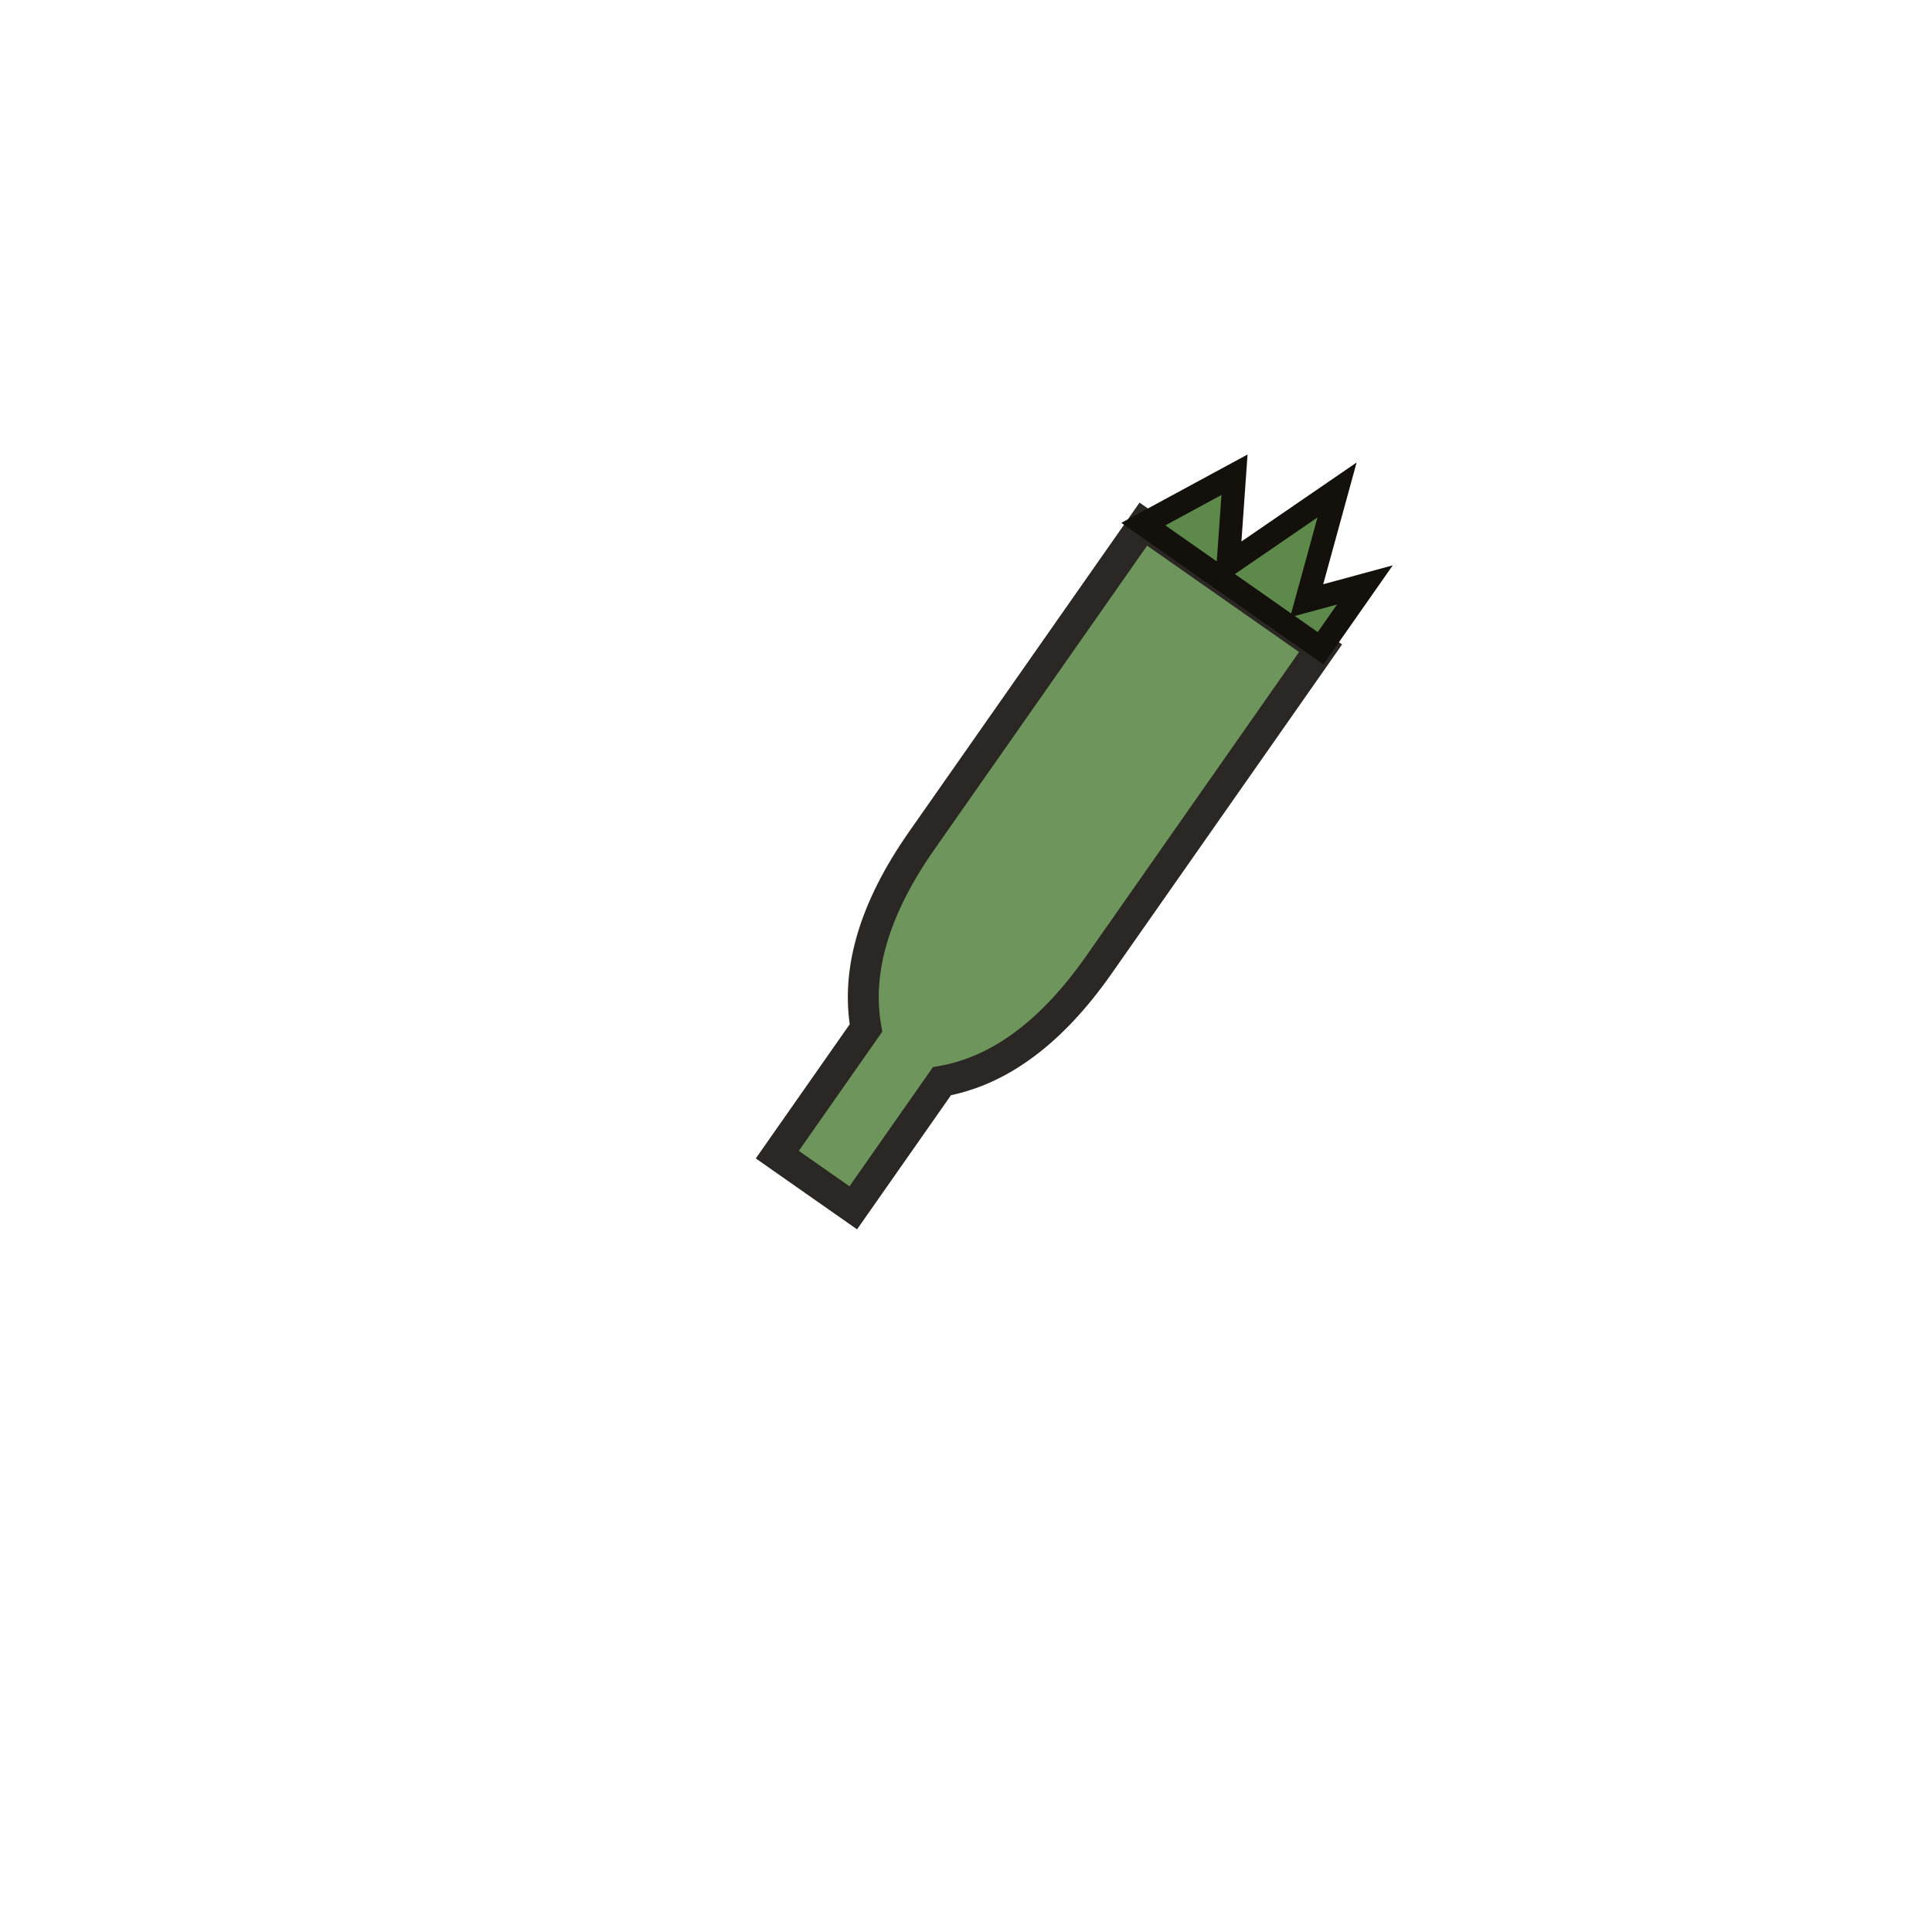
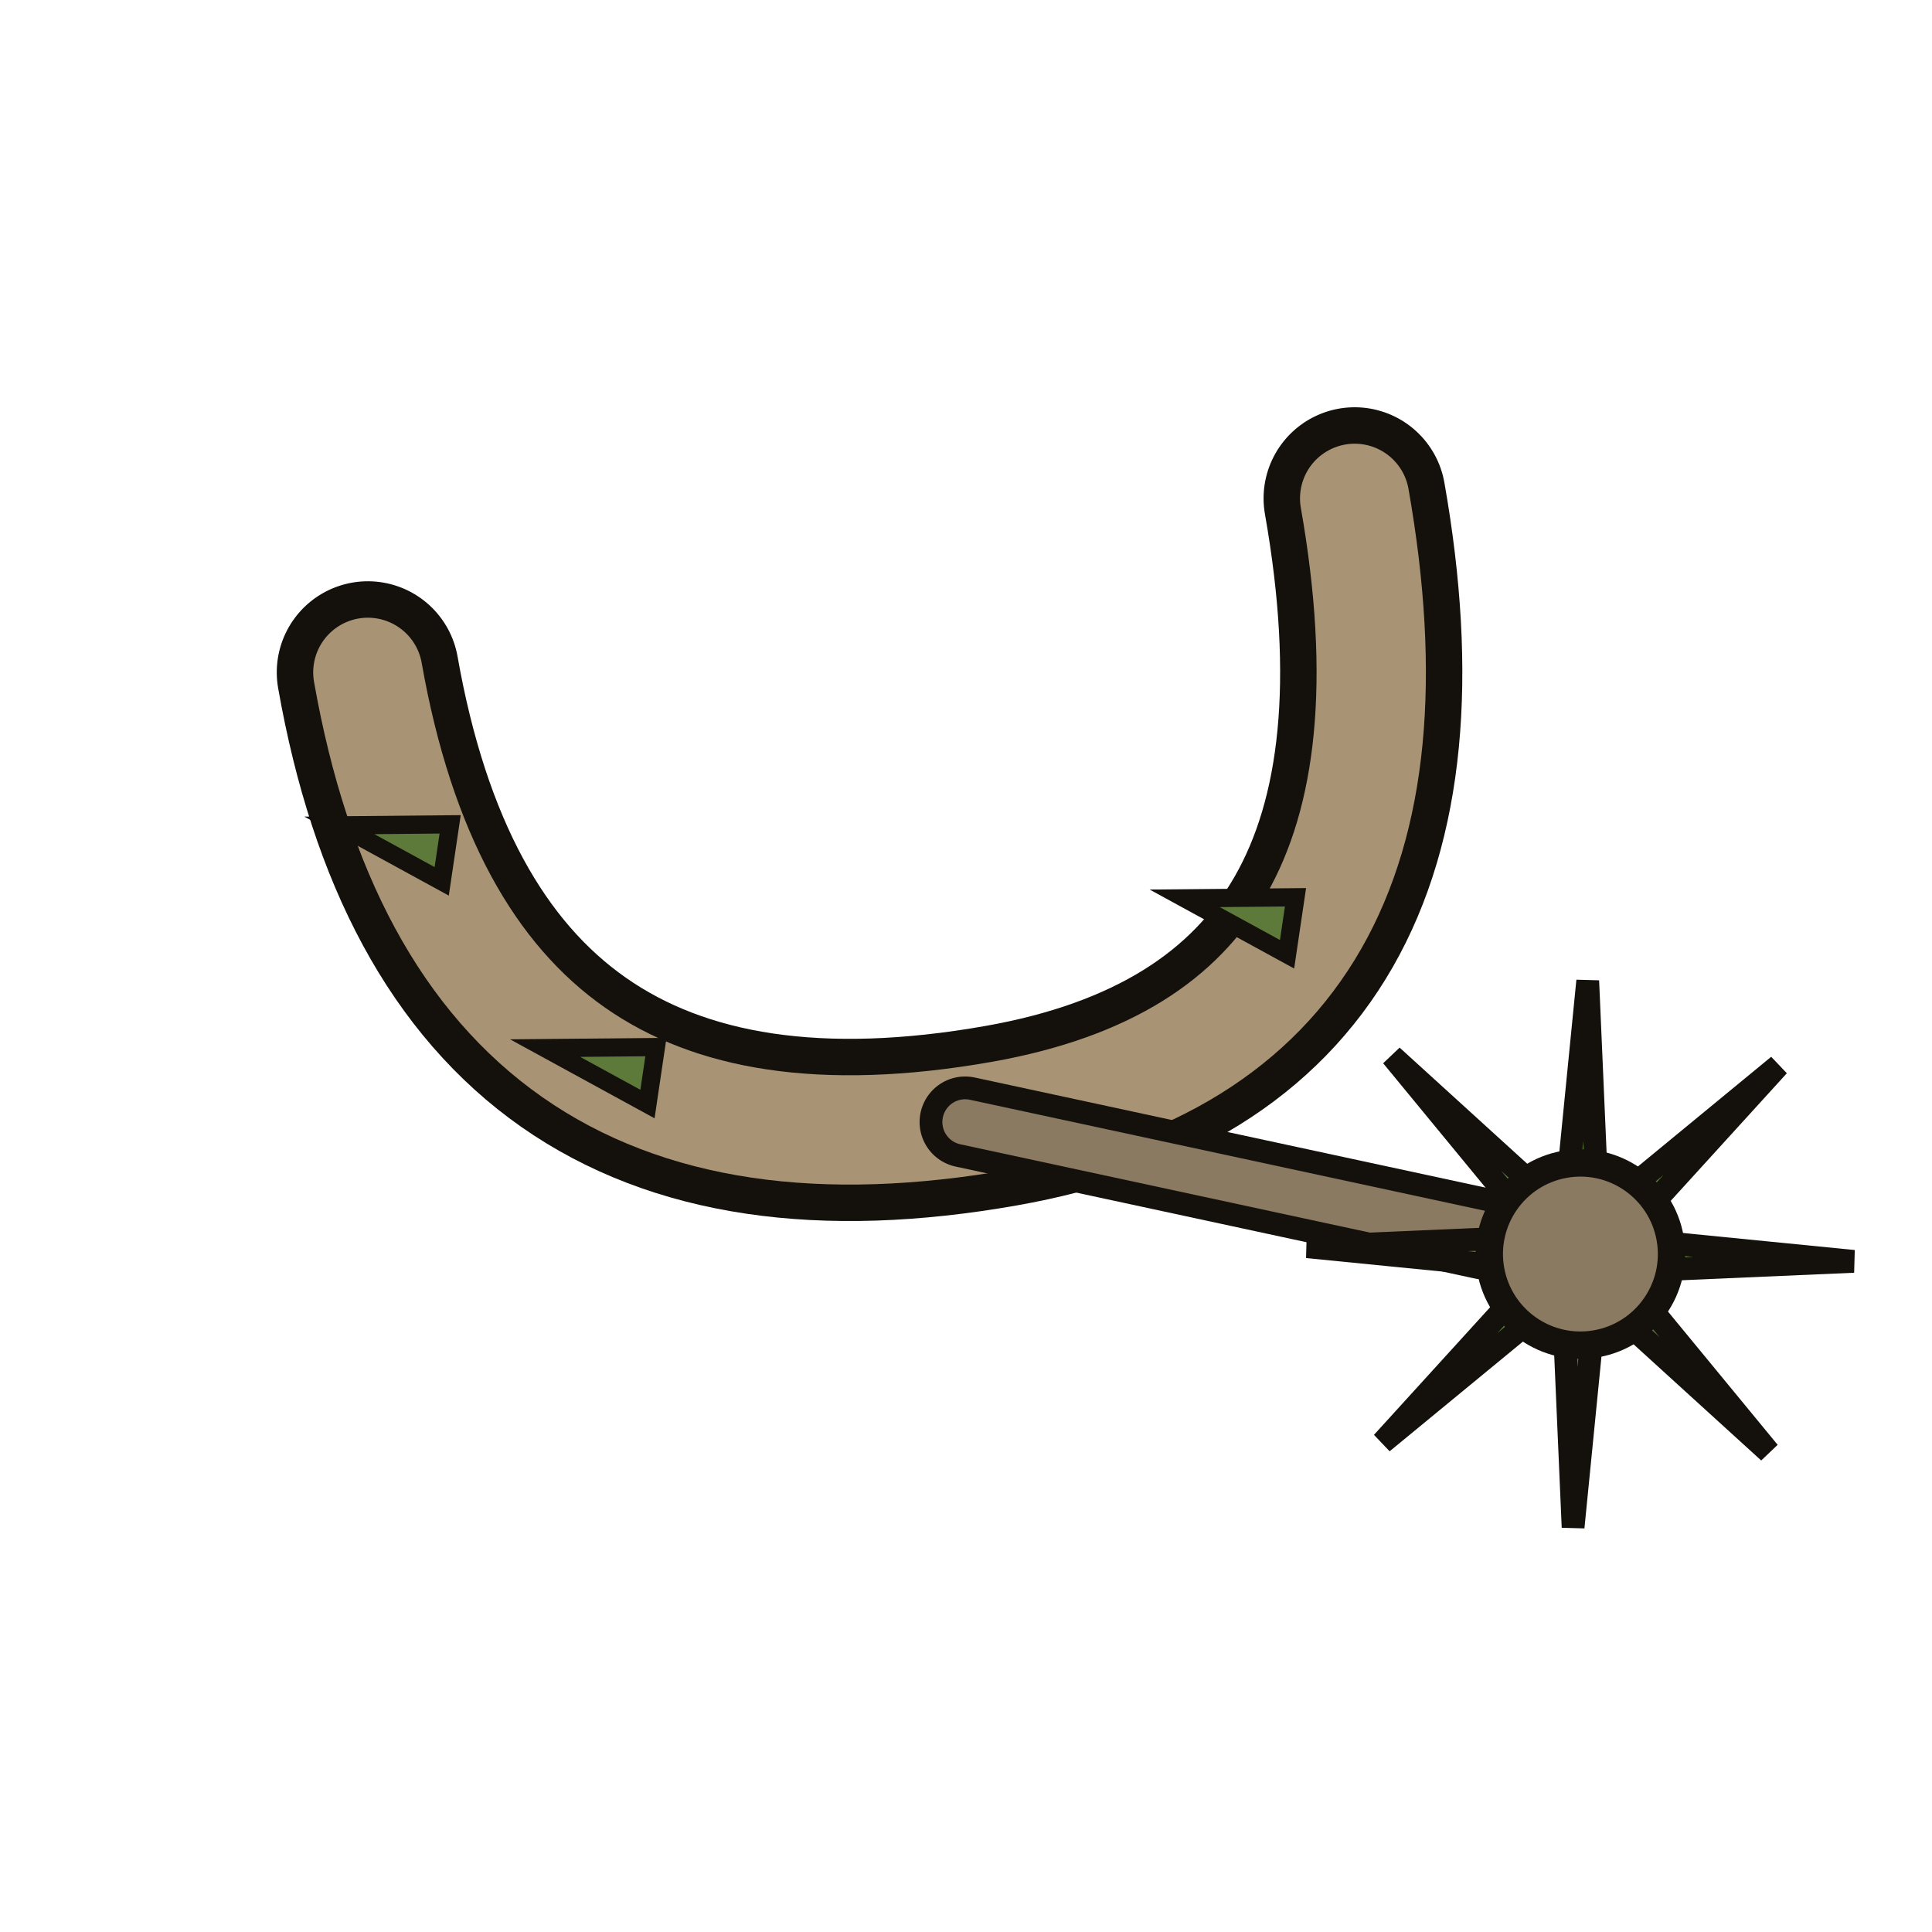
<svg xmlns="http://www.w3.org/2000/svg" viewBox="0 0 200 200" width="200" height="200">
  <defs />
-   <g transform="translate(100 100) rotate(35) scale(0.800)">
-     <path d="M-14,60 L-14,10 Q-14,-6 -6,-14 L-6,-34 L6,-34 L6,-14 Q14,-6 14,10 L14,60 Z" transform="rotate(180)" fill="#5d8a4a" stroke="#14100c" stroke-width="4" opacity="0.9" />
-     <path d="M-14,-60 L-8,-72 L-2,-62 L4,-78 L9,-64 L14,-70 L14,-60 Z" fill="#5d8a4a" stroke="#14100c" stroke-width="3" />
+   <g transform="translate(108 86) rotate(-10) scale(0.943)">
+     <path d="M-70,-30 Q-70,30 -10,30 Q40,30 40,-30" fill="none" stroke="#14100c" stroke-width="20" stroke-linecap="round" />
+     <path d="M-70,-30 Q-70,30 -10,30 Q40,30 40,-30" fill="none" stroke="#a89474" stroke-width="12" stroke-linecap="round" />
+     <path d="M-14,30 L40,52" stroke="#14100c" stroke-width="10" stroke-linecap="round" />
+     <path d="M-14,30 L40,52" stroke="#8a7a62" stroke-width="5" stroke-linecap="round" />
+     <path d="M58.0,56.0 L79.4,62.0 L57.4,59.1 Z" fill="#5d7a3a" stroke="#14100c" stroke-width="2.5" />
+     <path d="M55.7,61.7 L66.6,81.0 L53.0,63.4 Z" fill="#5d7a3a" stroke="#14100c" stroke-width="2.5" />
+     <path d="M50.0,64.0 L44.0,85.4 L46.9,63.4 Z" fill="#5d7a3a" stroke="#14100c" stroke-width="2.5" />
+     <path d="M44.3,61.7 L25.0,72.6 L42.6,59.0 Z" fill="#5d7a3a" stroke="#14100c" stroke-width="2.5" />
+     <path d="M42.0,56.0 L20.6,50.0 L42.6,52.9 Z" fill="#5d7a3a" stroke="#14100c" stroke-width="2.5" />
+     <path d="M44.3,50.3 L33.4,31.0 L47.0,48.6 Z" fill="#5d7a3a" stroke="#14100c" stroke-width="2.5" />
+     <path d="M50.0,48.0 L56.0,26.6 L53.1,48.6 Z" fill="#5d7a3a" stroke="#14100c" stroke-width="2.5" />
+     <path d="M55.7,50.3 L75.0,39.4 L57.4,53.0 Z" fill="#5d7a3a" stroke="#14100c" stroke-width="2.5" />
+     <circle cx="50" cy="56" r="10" fill="#8a7a62" stroke="#14100c" stroke-width="3" />
+     <path d="M-66,-6 l-10,-8 l12,2 Z" fill="#5d7a3a" stroke="#14100c" stroke-width="2" />
+     <path d="M-48,22 l-10,-8 l12,2 Z" fill="#5d7a3a" stroke="#14100c" stroke-width="2" />
+     <path d="M24,18 l-10,-8 l12,2 Z" fill="#5d7a3a" stroke="#14100c" stroke-width="2" />
  </g>
</svg>
